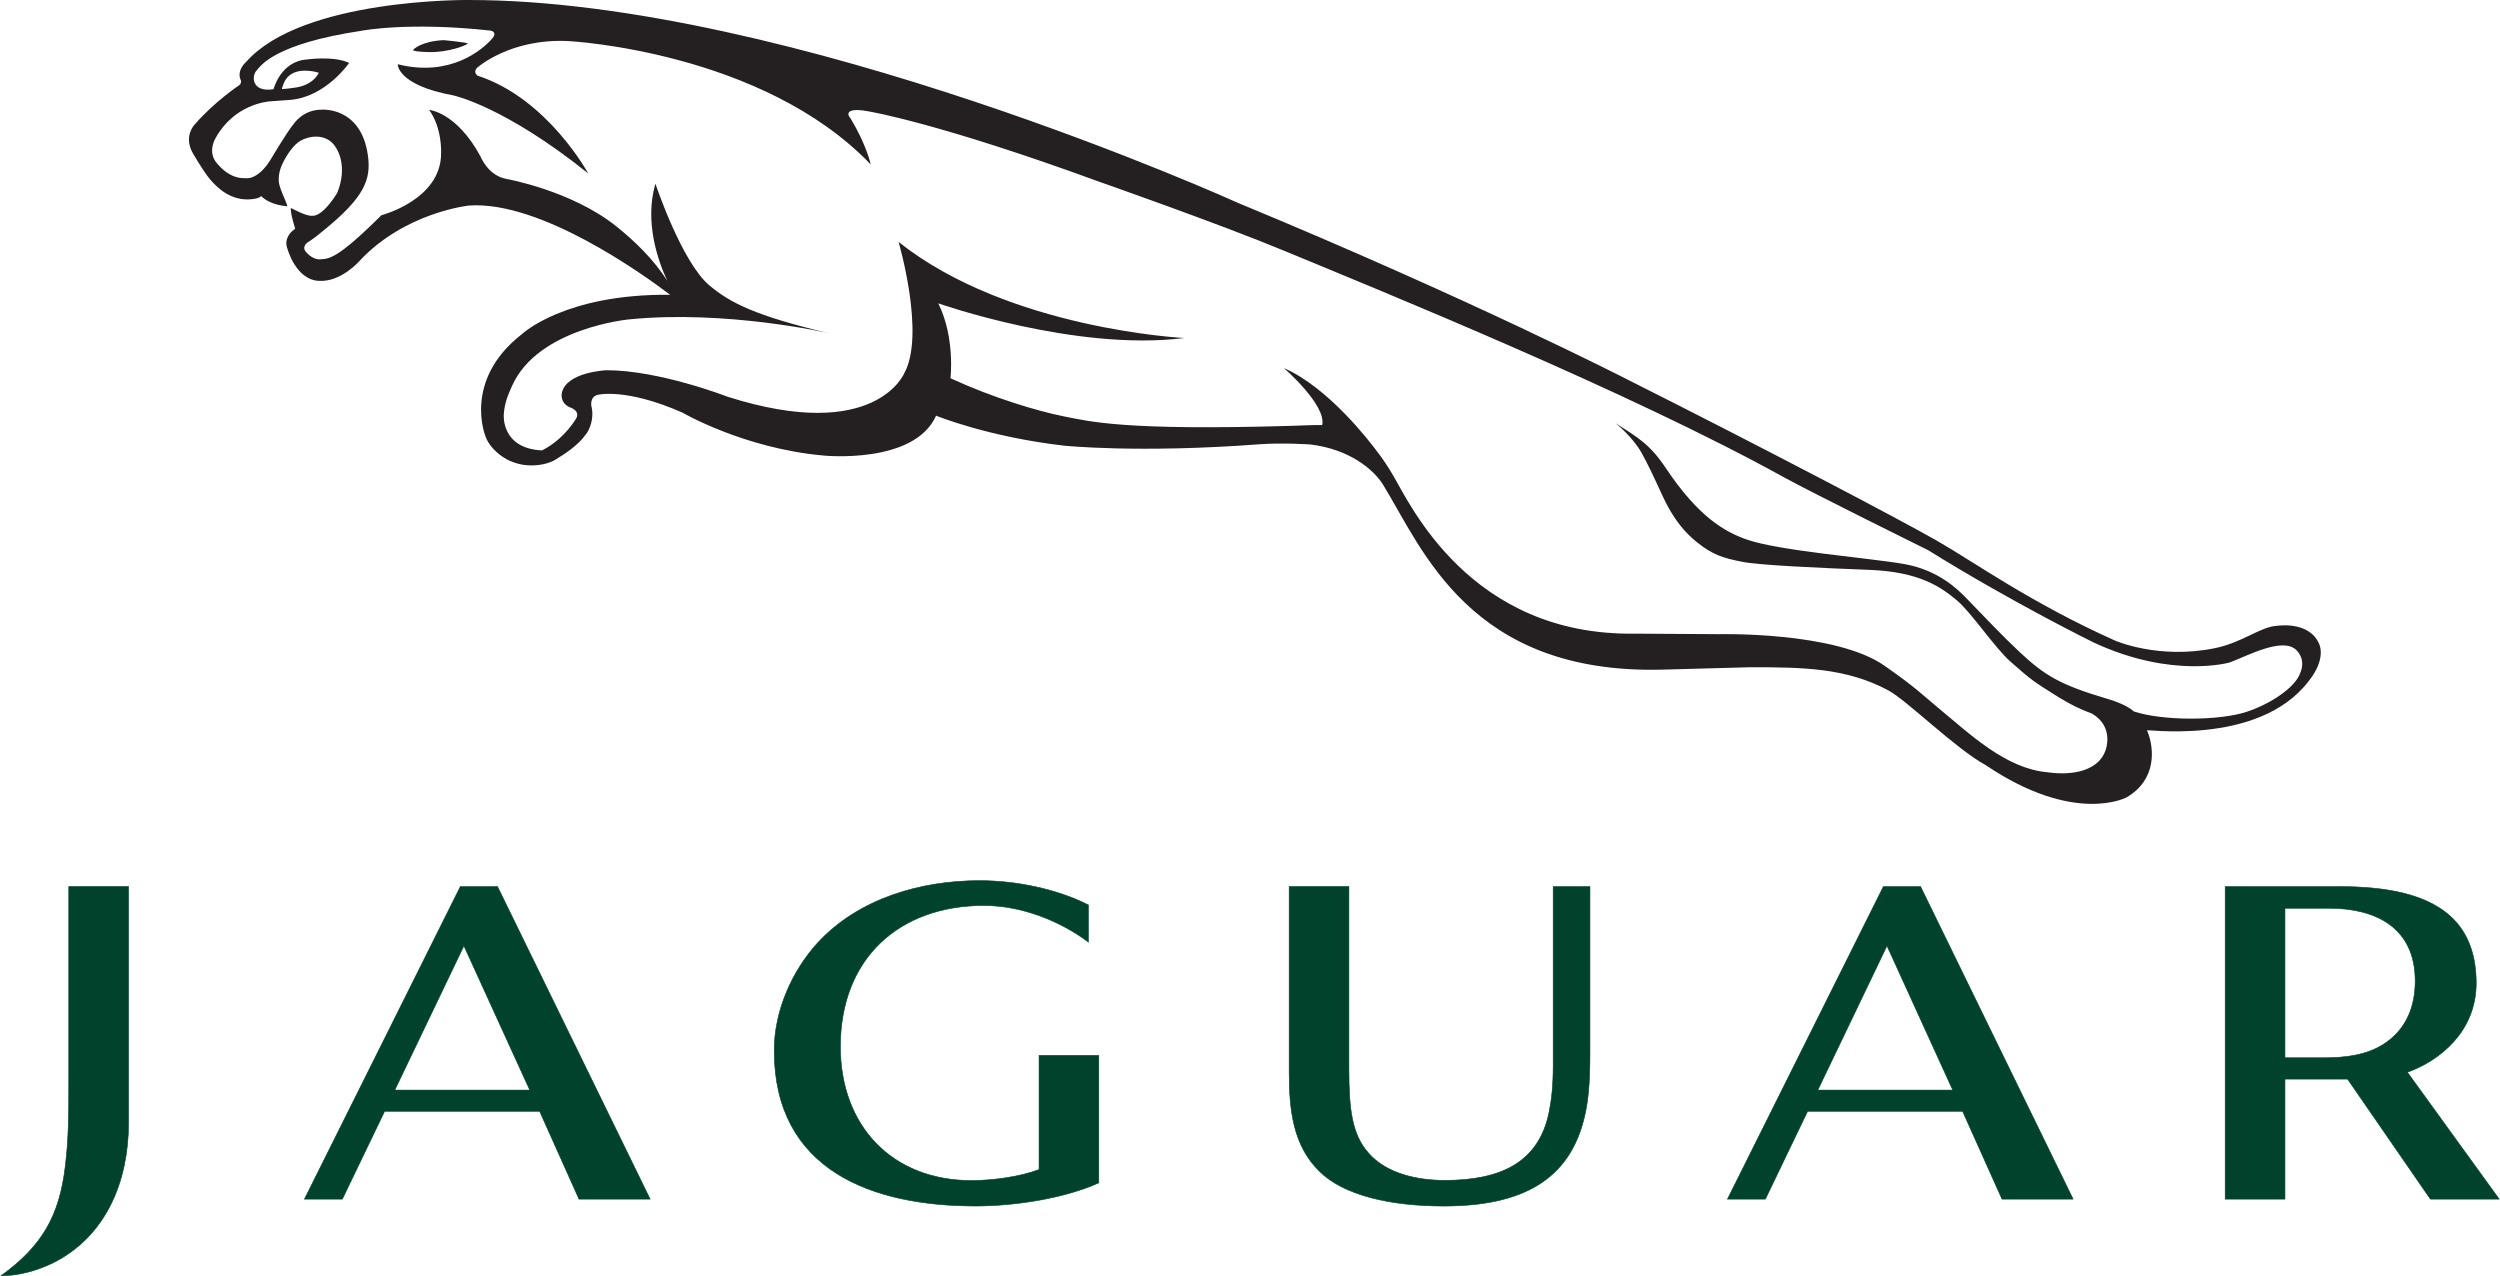
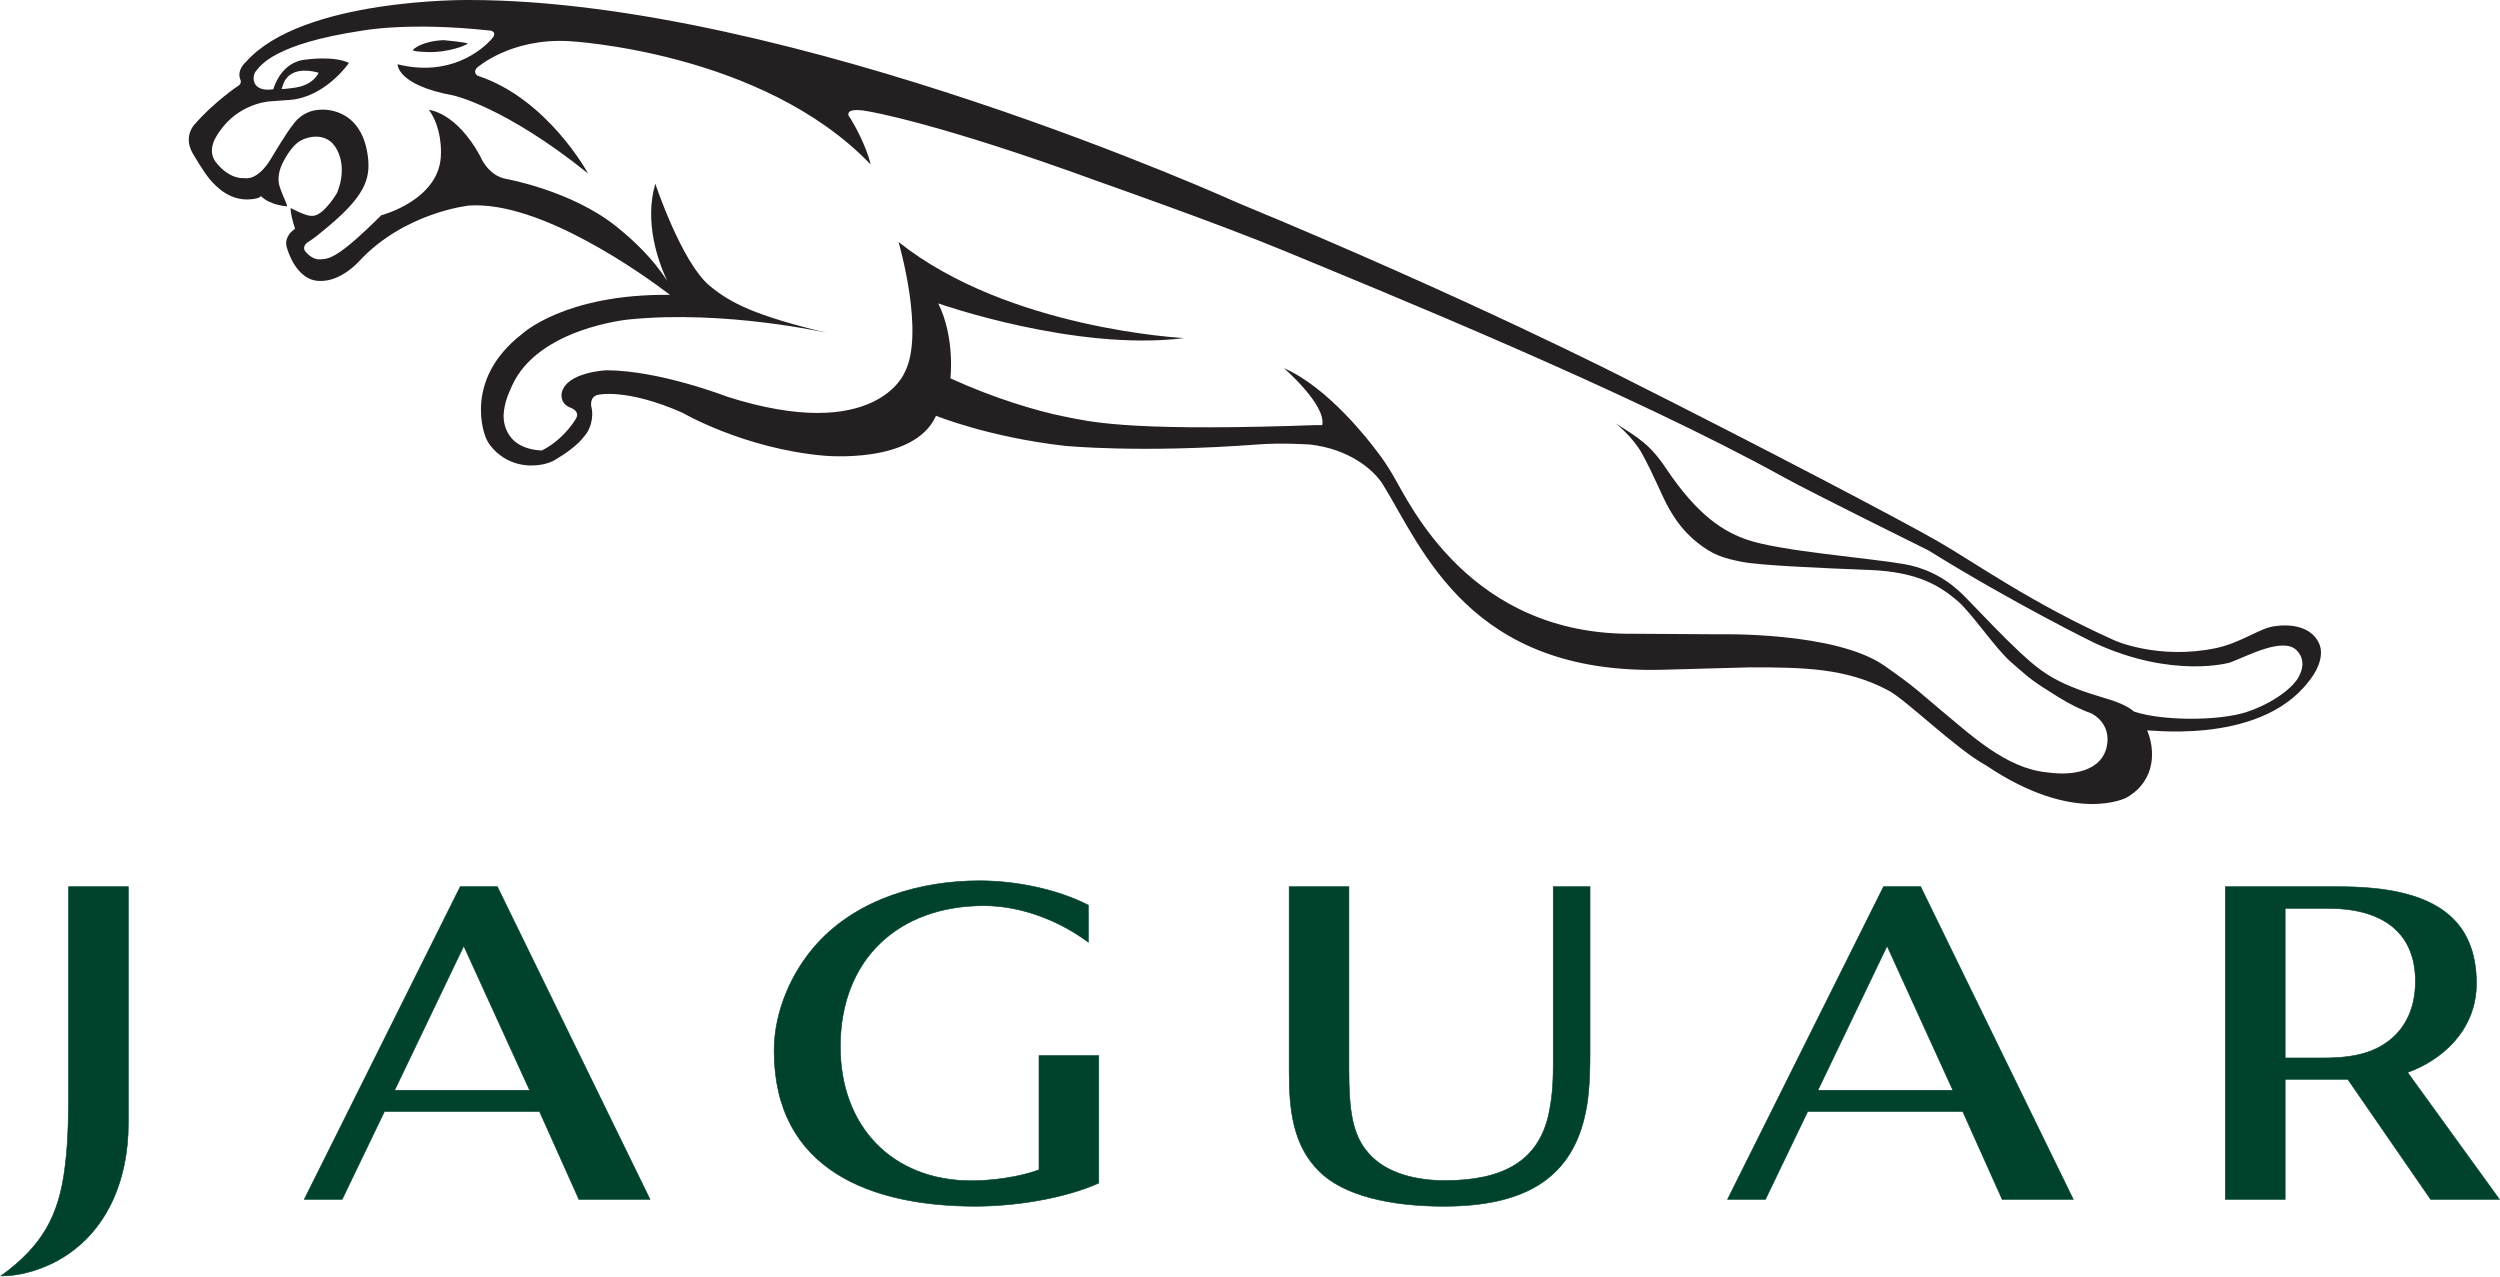
- <svg xmlns="http://www.w3.org/2000/svg" width="2500" height="1276" viewBox="17.913 23.112 803.727 410.297">
+ <svg xmlns="http://www.w3.org/2000/svg" viewBox="17.913 23.112 803.727 410.297">
  <path d="M527.27 382.468c-4.827 20.018-19.927 28.45-45.205 28.45-17.156 0-32.247-3.445-40.01-11.229-8.418-8.256-9.686-19.646-9.686-31.818V308.18h19.208v58.67c0 13.254 1.09 21.159 6.269 26.981 5.88 6.826 16.038 8.823 24.605 8.823 18.12 0 30.191-5.869 33.468-21.813.757-3.673 1.346-8.173 1.346-15.12v-57.542h11.823V361.7c.001 9.994-.577 15.638-1.818 20.768" fill="#01422d" />
  <path d="M527.27 382.468c-4.827 20.018-19.927 28.45-45.205 28.45-17.156 0-32.247-3.445-40.01-11.229-8.418-8.256-9.686-19.646-9.686-31.818V308.18h19.208v58.67c0 13.254 1.09 21.159 6.269 26.981 5.88 6.826 16.038 8.823 24.605 8.823 18.12 0 30.191-5.869 33.468-21.813.757-3.673 1.346-8.173 1.346-15.12v-57.542h11.823V361.7c.001 9.994-.577 15.638-1.818 20.768" fill="none" stroke="#01422d" stroke-width=".185" />
  <path d="M624.595 327.236l-22.248 46.391h43.398l-21.15-46.391m36.989 81.455l-12.666-28.23h-49.855l-13.567 28.23h-12.191l50.139-100.514h11.947l49.06 100.514h-22.867z" fill="#01422d" />
  <path d="M624.595 327.236l-22.248 46.391h43.398l-21.15-46.391m36.989 81.455l-12.666-28.23h-49.855l-13.567 28.23h-12.191l50.139-100.514h11.947l49.06 100.514h-22.867z" fill="none" stroke="#01422d" stroke-width=".185" />
  <path d="M167.009 327.236l-22.23 46.391h43.408l-21.178-46.391m37.007 81.455l-12.647-28.23h-49.866l-13.585 28.23h-12.185l50.14-100.514h11.938l49.08 100.514h-22.875z" fill="#01422d" />
  <path d="M167.009 327.236l-22.23 46.391h43.408l-21.178-46.391m37.007 81.455l-12.647-28.23h-49.866l-13.585 28.23h-12.185l50.14-100.514h11.938l49.08 100.514h-22.875z" fill="none" stroke="#01422d" stroke-width=".185" />
  <path d="M331.524 410.909c-33.193 0-64.739-11.419-64.739-50.018 0-12.544 5.567-25.401 13.975-34.604 13.179-14.306 33.191-20.011 52.089-20.011 11.427 0 24.664 2.592 34.963 7.828v11.938c-9.334-6.961-21.623-11.761-33.607-11.761-27.305 0-46.136 17.081-46.136 45.341 0 25.579 16.617 43.087 42.178 43.087 6.505 0 15.508-1.157 21.7-3.531v-36.696h19.208v40.975c-11.268 5.074-27.259 7.452-39.631 7.452" fill="#01422d" />
  <path d="M331.524 410.909c-33.193 0-64.739-11.419-64.739-50.018 0-12.544 5.567-25.401 13.975-34.604 13.179-14.306 33.191-20.011 52.089-20.011 11.427 0 24.664 2.592 34.963 7.828v11.938c-9.334-6.961-21.623-11.761-33.607-11.761-27.305 0-46.136 17.081-46.136 45.341 0 25.579 16.617 43.087 42.178 43.087 6.505 0 15.508-1.157 21.7-3.531v-36.696h19.208v40.975c-11.268 5.074-27.259 7.452-39.631 7.452" fill="none" stroke="#01422d" stroke-width=".185" />
  <path d="M766.691 315.156h-14.125v48.085h12.354c10.358 0 16.552-1.933 21.379-5.823 5.095-4.091 8.143-10.366 8.143-18.848-.002-16.986-12.347-23.414-27.751-23.414m32.645 93.535l-26.634-38.597h-20.136v38.597h-19.219V308.179h36.354c14.75 0 29.511 2.139 37.729 11.219 4.298 4.744 6.636 11.343 6.636 19.834 0 15.535-11.712 24.945-22.144 28.647l29.538 40.813-22.124-.001z" fill="#01422d" />
  <path d="M766.691 315.156h-14.125v48.085h12.354c10.358 0 16.552-1.933 21.379-5.823 5.095-4.091 8.143-10.366 8.143-18.848-.002-16.986-12.347-23.414-27.751-23.414m32.645 93.535l-26.634-38.597h-20.136v38.597h-19.219V308.179h36.354c14.75 0 29.511 2.139 37.729 11.219 4.298 4.744 6.636 11.343 6.636 19.834 0 15.535-11.712 24.945-22.144 28.647l29.538 40.813-22.124-.001z" fill="none" stroke="#01422d" stroke-width=".185" />
  <path d="M34.549 429.353c-5.073 2.385-10.631 3.965-16.35 3.965 13.169-9.522 18.736-19.208 20.639-35.246 1.117-8.899 1.117-17.799 1.117-26.689V308.18h19.219v76.07c.002 18.574-7.147 36.534-24.625 45.103" fill="#01422d" />
  <path d="M34.549 429.353c-5.073 2.385-10.631 3.965-16.35 3.965 13.169-9.522 18.736-19.208 20.639-35.246 1.117-8.899 1.117-17.799 1.117-26.689V308.18h19.219v76.07c.002 18.574-7.147 36.534-24.625 45.103" fill="none" stroke="#01422d" stroke-width=".185" />
  <path d="M155.373 39.854c6.901.208 12.828-2.367 12.848-2.736.019-.369-7.641-1.098-7.641-1.098-7.015.293-9.875 2.896-9.913 3.2-.047.292 1.828.538 4.706.634" fill="#241f20" />
  <path d="M108.462 51.735s.417-1.468.597-1.789c.18-.332 1.184-3.721 6.03-4.09 0 0 2.442-.218 5.255.653 0 0-1.619 4.175-8.245 4.866-.001 0-2.606.389-3.637.36m648.829 188.222c-1.646 4.068-8.7 9.25-16.984 12.021-8.747 2.924-27.012 3-36.354-.104 0 0-1.969-2.141-8.541-4.071-15.28-4.495-20.221-7.629-27.976-14.853-5.48-5.102-11.514-11.502-17.362-17.534-2.604-2.688-8.938-9.032-20.071-10.963-11.615-2.007-40.123-4.185-50.621-7.896-7.063-2.508-15.434-7.27-25.94-22.986-5.037-7.545-8.853-9.742-16.124-14.381 0 0 5.549 4.383 8.466 9.704 4.212 7.726 6.229 13.284 8.529 17.391 2.317 4.138 4.999 7.822 9.183 11.182 5.188 4.166 8.54 5.084 14.4 6.267 5.604 1.137 24.738 1.98 41.155 2.623 16.141.625 23.043 5.624 28.089 9.857 4.639 3.918 12.033 15.111 17.222 19.691 6.938 6.098 7.119 6.183 15.176 11.238 4.07 2.555 7.659 4.229 10.964 5.416 7.394 4.344 4.336 11.928 4.336 11.928-2.12 6.042-9.75 8.207-18.659 6.947-13.464-1.19-25.052-12.42-34.841-20.477-5.387-4.441-7.291-6.657-17.677-13.872-15.801-10.961-52.931-10.053-52.931-10.053l-27.21-.171c-52.999.777-72.39-41.864-77.681-50.812-1.827-3.114-3.521-5.623-5.132-7.678-2.471-3.333-15.771-20.695-30.021-26.896 0 0 13.68 11.834 12.308 18.31-2.935-.038-6.268.151-10.245.265-53.395 1.563-64.491-1.392-72.926-3.077-8.446-1.695-22.599-5.898-36.354-12.232 0 0 1.534-13.159-3.929-24.094 0 0 44.072 15.564 79.137 11.153 0 0-56.595-2.765-91.898-30.9 0 0 8.711 29.737 1.827 42.224 0 0-9.277 22.674-56.852 7.545 0 0-21.88-8.511-38.893-8.511 0 0-12.809.53-14.341 7.205 0 0-.835 3.19 2.508 4.705 0 0 3.711 1.061 1.959 3.815-2.887 4.554-6.894 8.076-10.869 10.063-13.273-.653-12.289-11.55-12.289-11.55.237-3.863 1.487-6.561 2.67-9.221 8.34-18.66 37.651-21.368 37.651-21.368 31.186-3.114 63.877 4.374 63.877 4.374-23.385-5.577-31.337-9.667-38.022-15.243-9.004-7.517-17.419-32.775-17.419-32.775-3.588 12.383.853 24.899 3.854 31.327-4.432-7.072-10.746-13.045-16.379-17.562-14.4-11.542-35.305-15.271-35.305-15.271-6.041-1.033-8.436-7.29-8.436-7.29-7.745-14.258-16.511-14.93-16.511-14.93 4.316 5.917 3.862 14.012 3.862 14.012 0 14.921-19.189 19.873-19.189 19.873-14.354 14.267-16.843 13.963-19.646 14.172-2.803.199-4.875-2.708-4.875-2.708-.91-1.364.605-2.585.605-2.585 2.423-1.515 4.715-3.493 4.715-3.493 13.993-11.238 15.962-16.984 14.826-24.824-2.282-15.66-14.911-14.504-14.911-14.504-5.937 0-8.871 4.525-8.871 4.525-2.291 2.727-7.3 11.256-7.3 11.256-4.412 7.291-8.359 6.22-8.359 6.22-4.866.313-8.388-4.005-8.388-4.005-.19-.169-.332-.369-.492-.539-3.606-3.873-.502-8.549-.502-8.549 5.938-10.49 16.18-11.521 17.572-11.607 1.4-.085 6.125-.436 6.125-.436 11.567-.842 19.123-11.9 19.123-11.9-4.875-2.357-13.584-1.107-13.584-1.107-8.483.568-10.718 9.571-10.736 9.571-7.347 1.08-6.978-4.563-5.406-6.049 1.24-1.458 5.613-8.54 33.741-12.762 0 0 14.921-2.954 41.42-.047.975.104 1.921.957.672 2.433-3.333 3.911-13.756 12.582-30.476 8.388 0 0-.302 6.684 17.932 10.026 0 0 16.445 3.502 43.294 25.069 0 0-13.017-24.075-35.521-31.413 0 0-1.667-1.06-.152-2.584 0 0 10.65-9.544 29.443-8.54 0 0 62.144 3.191 97.079 39.649 0 0-1.211-6.078-6.532-14.892 0 0-1.07-1.051-.455-1.817 0 0 .455-1.525 6.533-.304 0 0 22.182 3.646 73.674 22.485 0 0 38.599 13.529 59.646 22.258 31.64 13.112 110.908 45.264 160.974 72.975 8.938 4.942 46.173 23.337 46.173 23.337 27.834 17.277 53.444 29.784 53.444 29.784 25.221 11.655 43.559 6.315 43.559 6.315 5.859-2.207 17.052-8.283 21.415-3.968 2.223 2.209 2.355 5.085 1.05 7.805zm6.276-9.781c-3.297-7.677-13.909-5.794-13.909-5.794-4.854.294-10.979 5.376-19.492 7.127-18.31 3.778-32.312-2.45-32.312-2.45-26.98-12.08-45.244-25.24-57.126-32.038-11.88-6.797-55.856-29.898-99.842-52.004 0 0-50.386-25.827-124.933-56.644 0 0-143.829-65.259-247.278-65.259 0 0-53.585-.673-71.733 19.948 0 0-3.2 2.651-1.639 5.917 0 0 .218.9-.454 1.477 0 0-7.981 5.245-14.477 12.771 0 0-3.482 3.56-.682 8.871 0 0 3.465 6.04 5.653 8.635 2.206 2.584 6.617 7.11 13.357 6.438 2.982-.303 3.067-1.05 3.067-1.05 3.096 3.124 8.502 3.313 8.502 3.313-.54-1.921-2.604-5.728-2.784-7.943-.199-2.48.766-4.781.766-4.781 1.127-2.727 3.239-6.107 5.389-7.792 1.912-1.496 6.654-3.048 10.195-.568 2.842 1.989 5.86 8.36 2.453 16.748 0 0-3.834 6.627-7.375 7.365l-.983.047c-2.027-.038-6.542-2.527-6.542-2.527s-.189.54.312 2.822c.293 1.296.71 2.736 1.061 3.843l-.938.757s-2.85 2.292-1.59 5.596c0 0 2.774 10.433 10.518 10.433 6.846.228 12.544-6.267 12.544-6.267 14.685-15.839 35.38-17.969 35.38-17.969 22.938-1.563 55.717 21.926 64.644 28.705-33.969-.369-47.678 12.667-47.678 12.667-19.133 14.893-11.684 32.862-11.684 32.862 1.393 3.909 5.312 6.759 7.812 7.857 3.605 1.571 6.57 1.637 9.363 1.325 2.017-.218 4.23-.966 5.357-1.742 2.604-1.535 7.252-4.573 9.496-7.802 1.497-1.619 3.001-5.585 2.007-9.363 0 0-.604-3.039 2.131-3.655 0 0 9.002-2.281 27.181 5.748 0 0 19.749 11.512 45.367 13.794 0 0 29.132 2.954 36.167-12.819 0 0 16.737 6.845 41.23 9.648 0 0 23.866 2.47 62.58-.445 7.619-.578 16.566.057 16.566.057 12.393 1.486 20.27 7.934 23.375 12.98 12.688 20.6 27.825 61.017 89.809 59.418l28.052-.77c17.052 0 30.938.143 44.572 7.432 5.954 3.191 21.682 18.801 31.365 24.074 28.677 19.325 45.244 10.341 45.244 10.341 9.761-5.689 8.994-15.812 6.617-21.48-2.935-.931 35.531 5.64 51.931-15.896 3.88-4.801 4.56-9.202 3.388-11.958z" fill="#241f20" />
</svg>
